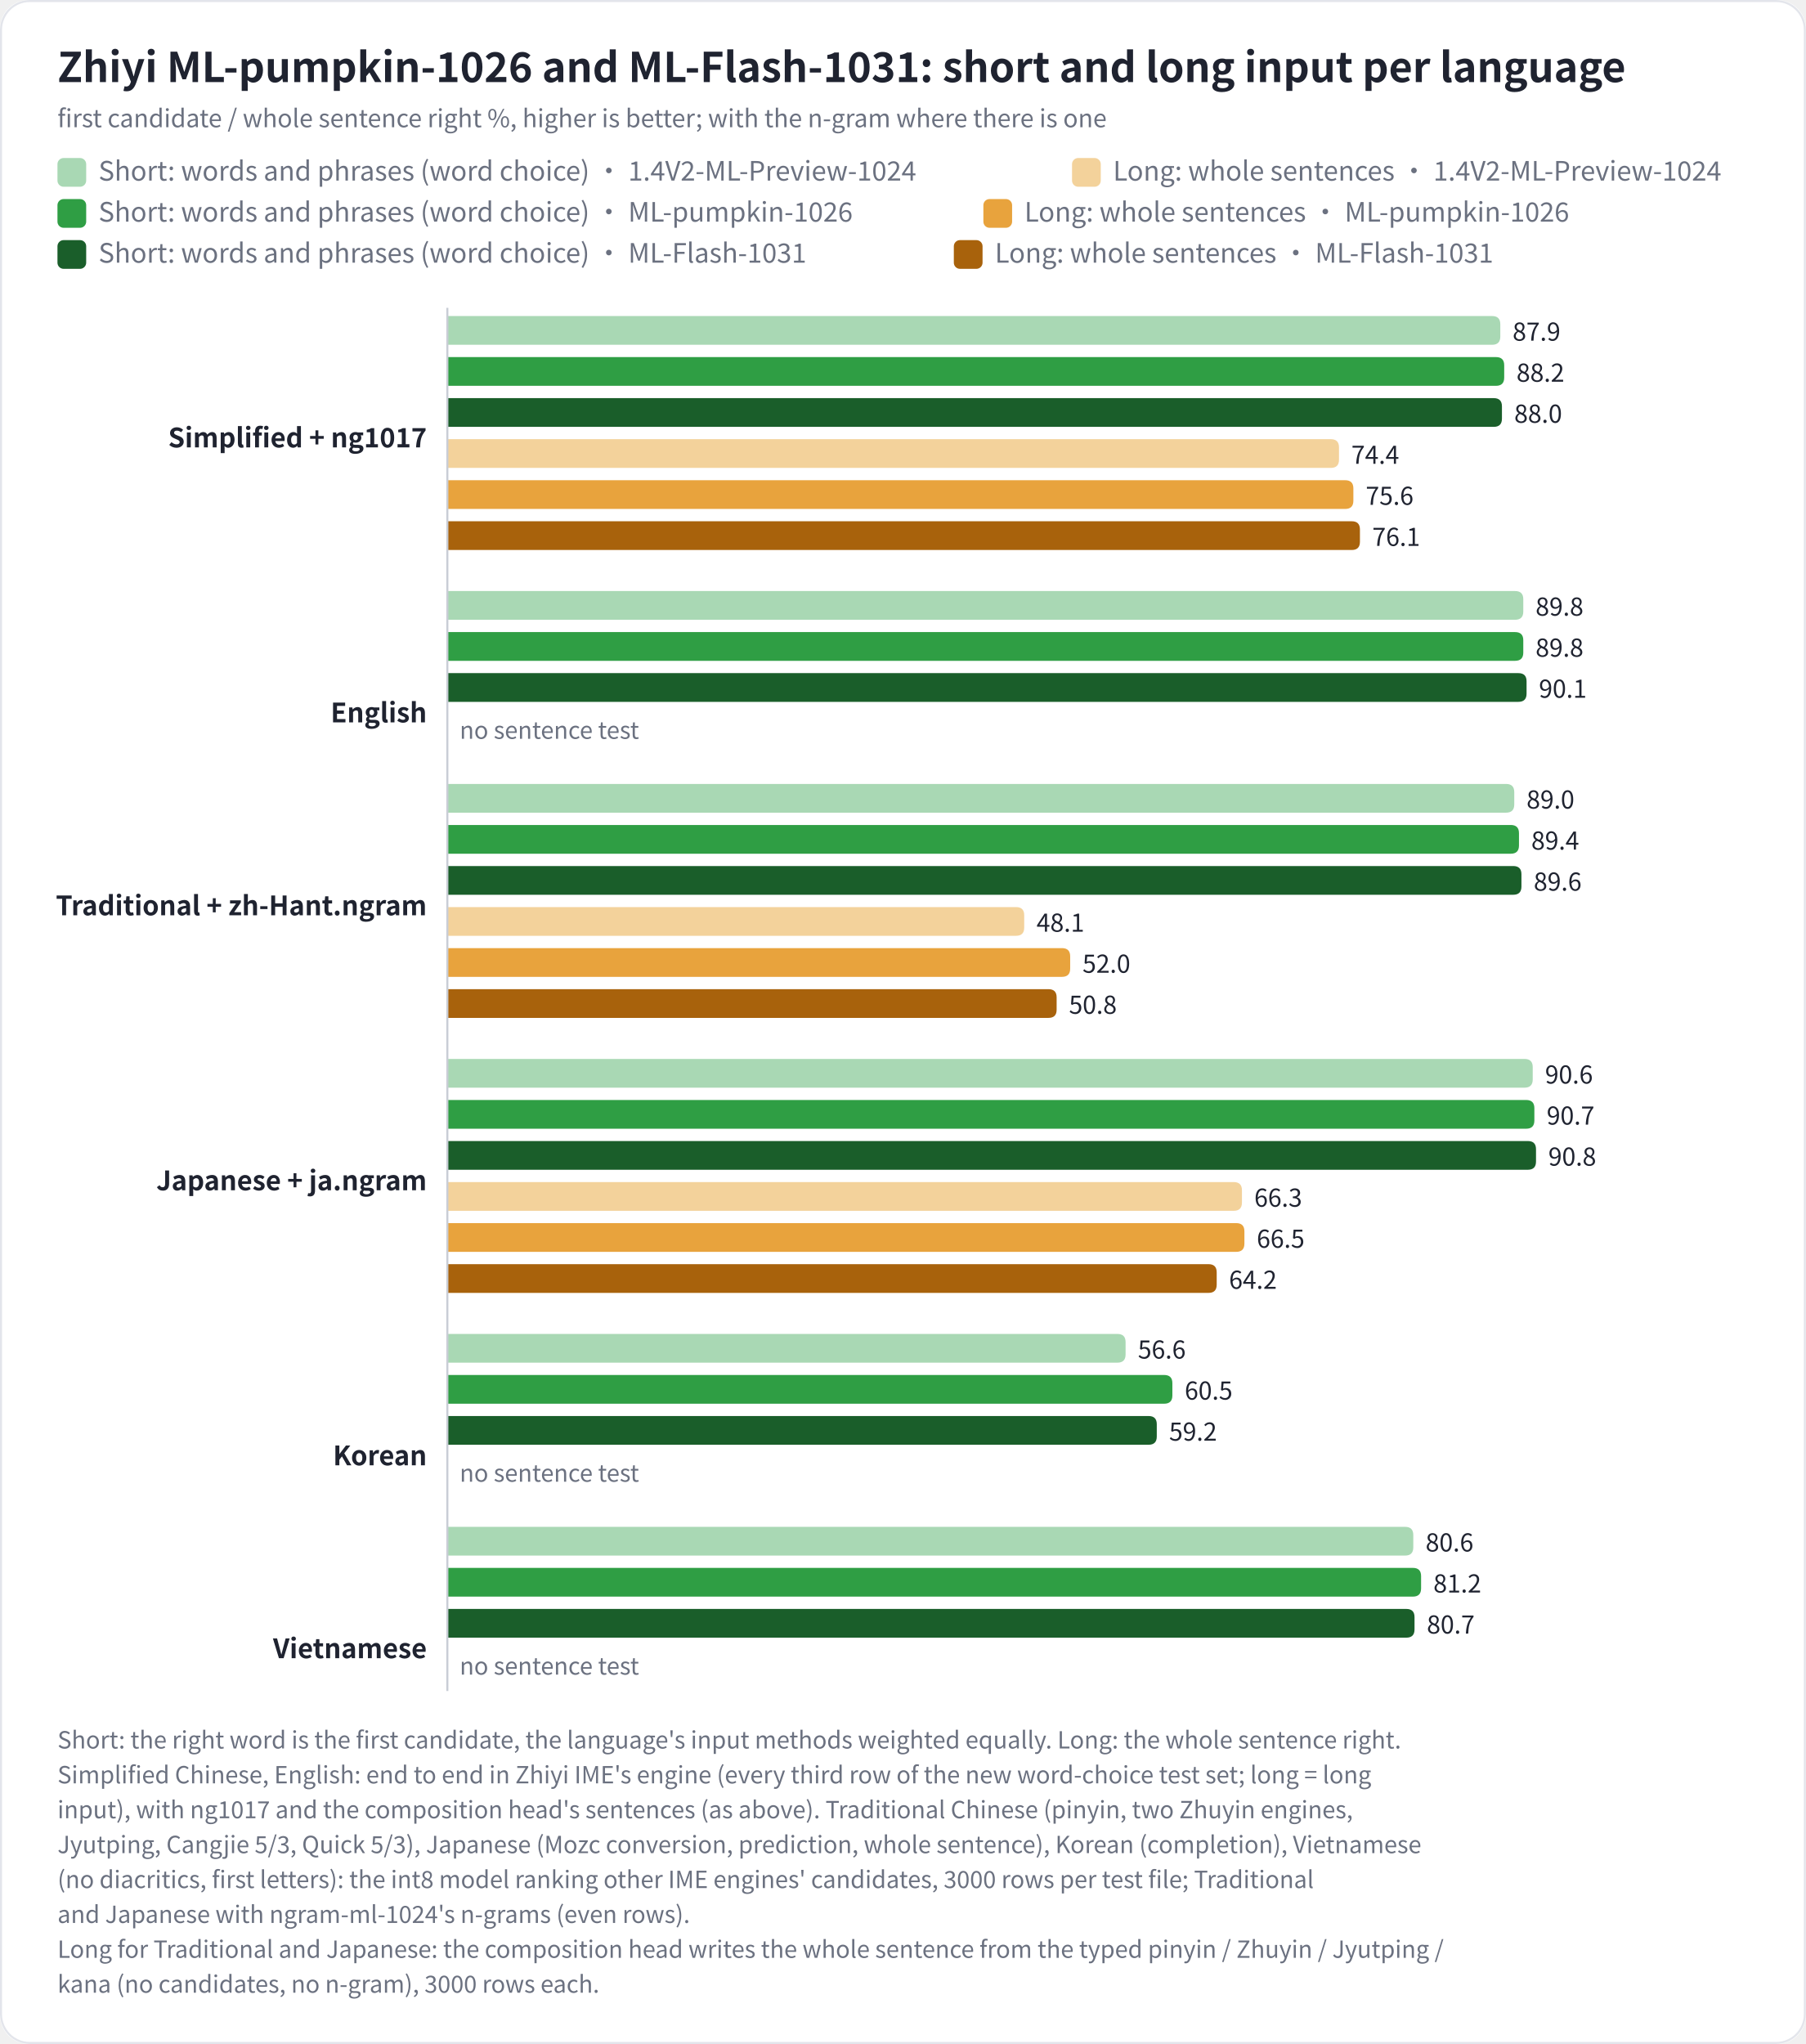
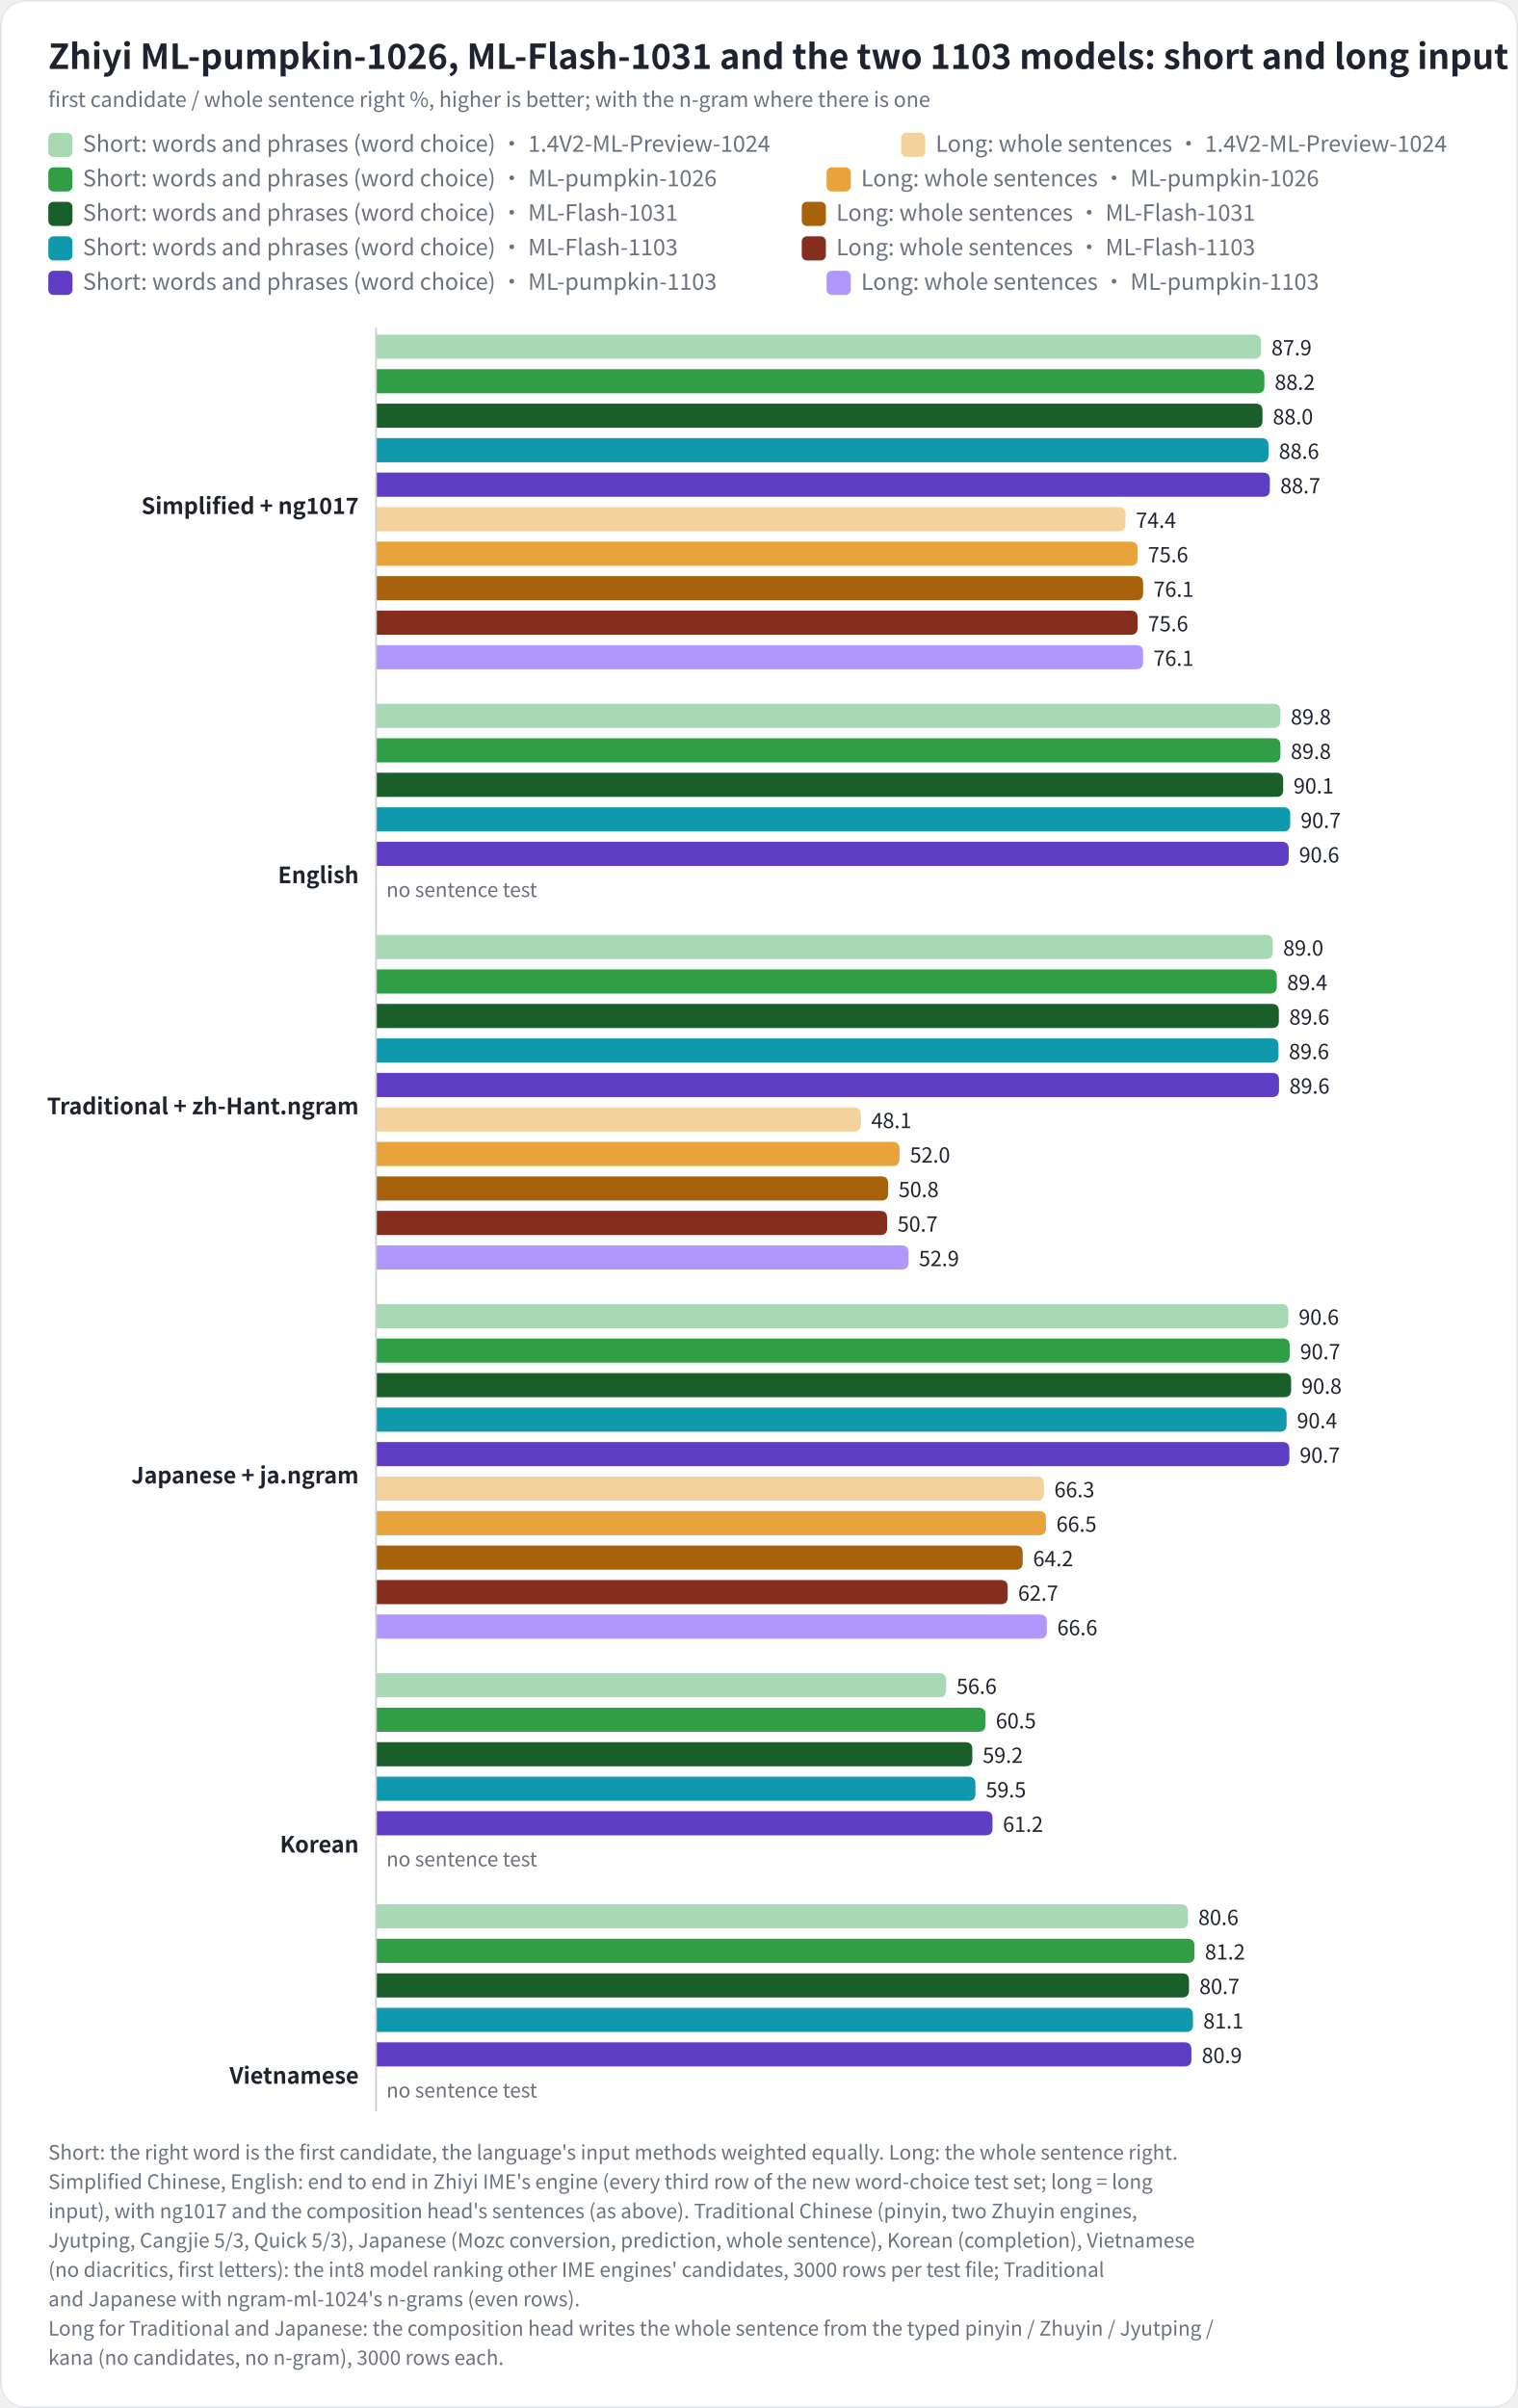
- <svg xmlns="http://www.w3.org/2000/svg" width="880" height="996" viewBox="0 0 880 996" font-family="'Microsoft YaHei','PingFang SC','Noto Sans CJK SC','Segoe UI',sans-serif">
-   <rect width="880" height="996" rx="14" fill="#FFFFFF" />
-   <rect x="0.5" y="0.5" width="879" height="995" rx="14" fill="none" stroke="#E3E5EB" />
-   <text x="28" y="40" font-size="20" font-weight="700" fill="#1F2330">Zhiyi ML-pumpkin-1026 and ML-Flash-1031: short and long input per language</text>
+ <svg xmlns="http://www.w3.org/2000/svg" width="880" height="1396" viewBox="0 0 880 1396" font-family="'Microsoft YaHei','PingFang SC','Noto Sans CJK SC','Segoe UI',sans-serif">
+   <rect width="880" height="1396" rx="14" fill="#FFFFFF" />
+   <rect x="0.5" y="0.5" width="879" height="1395" rx="14" fill="none" stroke="#E3E5EB" />
+   <text x="28" y="40" font-size="20" font-weight="700" fill="#1F2330">Zhiyi ML-pumpkin-1026, ML-Flash-1031 and the two 1103 models: short and long input per language</text>
  <text x="28" y="62" font-size="12" fill="#6B7180">first candidate / whole sentence right %, higher is better; with the n-gram where there is one</text>
  <rect x="28" y="77" width="14" height="14" rx="3" fill="#A9D8B4" />
  <text x="48" y="88" font-size="13" fill="#6B7180">Short: words and phrases (word choice) · 1.4V2-ML-Preview-1024</text>
  <rect x="522.4" y="77" width="14" height="14" rx="3" fill="#F3D29B" />
  <text x="542.4" y="88" font-size="13" fill="#6B7180">Long: whole sentences · 1.4V2-ML-Preview-1024</text>
  <rect x="28" y="97" width="14" height="14" rx="3" fill="#2F9E44" />
  <text x="48" y="108" font-size="13" fill="#6B7180">Short: words and phrases (word choice) · ML-pumpkin-1026</text>
  <rect x="479.2" y="97" width="14" height="14" rx="3" fill="#E8A33D" />
  <text x="499.2" y="108" font-size="13" fill="#6B7180">Long: whole sentences · ML-pumpkin-1026</text>
  <rect x="28" y="117" width="14" height="14" rx="3" fill="#1A5E2A" />
  <text x="48" y="128" font-size="13" fill="#6B7180">Short: words and phrases (word choice) · ML-Flash-1031</text>
  <rect x="464.8" y="117" width="14" height="14" rx="3" fill="#A8620C" />
  <text x="484.8" y="128" font-size="13" fill="#6B7180">Long: whole sentences · ML-Flash-1031</text>
-   <text x="208" y="218.0" font-size="13" font-weight="700" text-anchor="end" fill="#1F2330">Simplified + ng1017</text>
-   <path d="M218,154 H727.1 Q731.1,154 731.1,158.0 V164.0 Q731.1,168 727.1,168 H218 Z" fill="#A9D8B4" />
-   <text x="737.1" y="166" font-size="12" fill="#1F2330">87.9</text>
-   <path d="M218,174 H729.0 Q733.0,174 733.0,178.0 V184.0 Q733.0,188 729.0,188 H218 Z" fill="#2F9E44" />
-   <text x="739.0" y="186" font-size="12" fill="#1F2330">88.2</text>
-   <path d="M218,194 H727.9 Q731.9,194 731.9,198.0 V204.0 Q731.9,208 727.9,208 H218 Z" fill="#1A5E2A" />
-   <text x="737.9" y="206" font-size="12" fill="#1F2330">88.0</text>
-   <path d="M218,214 H648.5 Q652.5,214 652.5,218.0 V224.0 Q652.5,228 648.5,228 H218 Z" fill="#F3D29B" />
-   <text x="658.5" y="226" font-size="12" fill="#1F2330">74.4</text>
-   <path d="M218,234 H655.5 Q659.5,234 659.5,238.0 V244.0 Q659.5,248 655.5,248 H218 Z" fill="#E8A33D" />
-   <text x="665.5" y="246" font-size="12" fill="#1F2330">75.6</text>
-   <path d="M218,254 H658.7 Q662.7,254 662.7,258.0 V264.0 Q662.7,268 658.7,268 H218 Z" fill="#A8620C" />
-   <text x="668.7" y="266" font-size="12" fill="#1F2330">76.1</text>
-   <text x="208" y="352.0" font-size="13" font-weight="700" text-anchor="end" fill="#1F2330">English</text>
-   <path d="M218,288 H738.3 Q742.3,288 742.3,292.0 V298.0 Q742.3,302 738.3,302 H218 Z" fill="#A9D8B4" />
-   <text x="748.3" y="300" font-size="12" fill="#1F2330">89.8</text>
-   <path d="M218,308 H738.3 Q742.3,308 742.3,312.0 V318.0 Q742.3,322 738.3,322 H218 Z" fill="#2F9E44" />
-   <text x="748.3" y="320" font-size="12" fill="#1F2330">89.8</text>
-   <path d="M218,328 H739.9 Q743.9,328 743.9,332.0 V338.0 Q743.9,342 739.9,342 H218 Z" fill="#1A5E2A" />
-   <text x="749.9" y="340" font-size="12" fill="#1F2330">90.1</text>
-   <text x="224" y="360" font-size="11.5" fill="#6B7180">no sentence test</text>
-   <text x="208" y="446.0" font-size="13" font-weight="700" text-anchor="end" fill="#1F2330">Traditional + zh-Hant.ngram</text>
-   <path d="M218,382 H733.9 Q737.9,382 737.9,386.0 V392.0 Q737.9,396 733.9,396 H218 Z" fill="#A9D8B4" />
-   <text x="743.9" y="394" font-size="12" fill="#1F2330">89.0</text>
-   <path d="M218,402 H736.2 Q740.2,402 740.2,406.0 V412.0 Q740.2,416 736.2,416 H218 Z" fill="#2F9E44" />
-   <text x="746.2" y="414" font-size="12" fill="#1F2330">89.4</text>
-   <path d="M218,422 H737.4 Q741.4,422 741.4,426.0 V432.0 Q741.4,436 737.4,436 H218 Z" fill="#1A5E2A" />
-   <text x="747.4" y="434" font-size="12" fill="#1F2330">89.6</text>
-   <path d="M218,442 H495.1 Q499.1,442 499.1,446.0 V452.0 Q499.1,456 495.1,456 H218 Z" fill="#F3D29B" />
-   <text x="505.1" y="454" font-size="12" fill="#1F2330">48.1</text>
-   <path d="M218,462 H517.5 Q521.5,462 521.5,466.0 V472.0 Q521.5,476 517.5,476 H218 Z" fill="#E8A33D" />
-   <text x="527.5" y="474" font-size="12" fill="#1F2330">52.0</text>
-   <path d="M218,482 H510.9 Q514.9,482 514.9,486.0 V492.0 Q514.9,496 510.9,496 H218 Z" fill="#A8620C" />
-   <text x="520.9" y="494" font-size="12" fill="#1F2330">50.8</text>
-   <text x="208" y="580.0" font-size="13" font-weight="700" text-anchor="end" fill="#1F2330">Japanese + ja.ngram</text>
-   <path d="M218,516 H742.9 Q746.9,516 746.9,520.0 V526.0 Q746.9,530 742.9,530 H218 Z" fill="#A9D8B4" />
-   <text x="752.9" y="528" font-size="12" fill="#1F2330">90.6</text>
-   <path d="M218,536 H743.7 Q747.7,536 747.7,540.0 V546.0 Q747.7,550 743.7,550 H218 Z" fill="#2F9E44" />
-   <text x="753.7" y="548" font-size="12" fill="#1F2330">90.7</text>
-   <path d="M218,556 H744.5 Q748.5,556 748.5,560.0 V566.0 Q748.5,570 744.5,570 H218 Z" fill="#1A5E2A" />
-   <text x="754.5" y="568" font-size="12" fill="#1F2330">90.8</text>
-   <path d="M218,576 H601.2 Q605.2,576 605.2,580.0 V586.0 Q605.2,590 601.2,590 H218 Z" fill="#F3D29B" />
-   <text x="611.2" y="588" font-size="12" fill="#1F2330">66.3</text>
-   <path d="M218,596 H602.4 Q606.4,596 606.4,600.0 V606.0 Q606.4,610 602.4,610 H218 Z" fill="#E8A33D" />
-   <text x="612.4" y="608" font-size="12" fill="#1F2330">66.5</text>
-   <path d="M218,616 H588.9 Q592.9,616 592.9,620.0 V626.0 Q592.9,630 588.9,630 H218 Z" fill="#A8620C" />
-   <text x="598.9" y="628" font-size="12" fill="#1F2330">64.2</text>
-   <text x="208" y="714.0" font-size="13" font-weight="700" text-anchor="end" fill="#1F2330">Korean</text>
-   <path d="M218,650 H544.5 Q548.5,650 548.5,654.0 V660.0 Q548.5,664 544.5,664 H218 Z" fill="#A9D8B4" />
-   <text x="554.5" y="662" font-size="12" fill="#1F2330">56.6</text>
-   <path d="M218,670 H567.3 Q571.3,670 571.3,674.0 V680.0 Q571.3,684 567.3,684 H218 Z" fill="#2F9E44" />
-   <text x="577.3" y="682" font-size="12" fill="#1F2330">60.5</text>
-   <path d="M218,690 H559.7 Q563.7,690 563.7,694.0 V700.0 Q563.7,704 559.7,704 H218 Z" fill="#1A5E2A" />
-   <text x="569.7" y="702" font-size="12" fill="#1F2330">59.2</text>
-   <text x="224" y="722" font-size="11.5" fill="#6B7180">no sentence test</text>
-   <text x="208" y="808.0" font-size="13" font-weight="700" text-anchor="end" fill="#1F2330">Vietnamese</text>
-   <path d="M218,744 H684.7 Q688.7,744 688.7,748.0 V754.0 Q688.7,758 684.7,758 H218 Z" fill="#A9D8B4" />
-   <text x="694.7" y="756" font-size="12" fill="#1F2330">80.6</text>
-   <path d="M218,764 H688.5 Q692.5,764 692.5,768.0 V774.0 Q692.5,778 688.5,778 H218 Z" fill="#2F9E44" />
-   <text x="698.5" y="776" font-size="12" fill="#1F2330">81.2</text>
-   <path d="M218,784 H685.3 Q689.3,784 689.3,788.0 V794.0 Q689.3,798 685.3,798 H218 Z" fill="#1A5E2A" />
-   <text x="695.3" y="796" font-size="12" fill="#1F2330">80.7</text>
-   <text x="224" y="816" font-size="11.5" fill="#6B7180">no sentence test</text>
-   <line x1="218" y1="150" x2="218" y2="824" stroke="#C9CDD6" />
-   <text x="28" y="852" font-size="11.5" fill="#6B7180">Short: the right word is the first candidate, the language's input methods weighted equally. Long: the whole sentence right.</text>
-   <text x="28" y="869" font-size="11.5" fill="#6B7180">Simplified Chinese, English: end to end in Zhiyi IME's engine (every third row of the new word-choice test set; long = long</text>
-   <text x="28" y="886" font-size="11.5" fill="#6B7180">input), with ng1017 and the composition head's sentences (as above). Traditional Chinese (pinyin, two Zhuyin engines,</text>
-   <text x="28" y="903" font-size="11.5" fill="#6B7180">Jyutping, Cangjie 5/3, Quick 5/3), Japanese (Mozc conversion, prediction, whole sentence), Korean (completion), Vietnamese</text>
-   <text x="28" y="920" font-size="11.5" fill="#6B7180">(no diacritics, first letters): the int8 model ranking other IME engines' candidates, 3000 rows per test file; Traditional</text>
-   <text x="28" y="937" font-size="11.5" fill="#6B7180">and Japanese with ngram-ml-1024's n-grams (even rows).</text>
-   <text x="28" y="954" font-size="11.5" fill="#6B7180">Long for Traditional and Japanese: the composition head writes the whole sentence from the typed pinyin / Zhuyin / Jyutping /</text>
-   <text x="28" y="971" font-size="11.5" fill="#6B7180">kana (no candidates, no n-gram), 3000 rows each.</text>
+   <rect x="28" y="137" width="14" height="14" rx="3" fill="#1098AD" />
+   <text x="48" y="148" font-size="13" fill="#6B7180">Short: words and phrases (word choice) · ML-Flash-1103</text>
+   <rect x="464.8" y="137" width="14" height="14" rx="3" fill="#862E1E" />
+   <text x="484.8" y="148" font-size="13" fill="#6B7180">Long: whole sentences · ML-Flash-1103</text>
+   <rect x="28" y="157" width="14" height="14" rx="3" fill="#5F3DC4" />
+   <text x="48" y="168" font-size="13" fill="#6B7180">Short: words and phrases (word choice) · ML-pumpkin-1103</text>
+   <rect x="479.2" y="157" width="14" height="14" rx="3" fill="#B197FC" />
+   <text x="499.2" y="168" font-size="13" fill="#6B7180">Long: whole sentences · ML-pumpkin-1103</text>
+   <text x="208" y="298.0" font-size="13" font-weight="700" text-anchor="end" fill="#1F2330">Simplified + ng1017</text>
+   <path d="M218,194 H727.1 Q731.1,194 731.1,198.0 V204.0 Q731.1,208 727.1,208 H218 Z" fill="#A9D8B4" />
+   <text x="737.1" y="206" font-size="12" fill="#1F2330">87.9</text>
+   <path d="M218,214 H729.0 Q733.0,214 733.0,218.0 V224.0 Q733.0,228 729.0,228 H218 Z" fill="#2F9E44" />
+   <text x="739.0" y="226" font-size="12" fill="#1F2330">88.2</text>
+   <path d="M218,234 H727.9 Q731.9,234 731.9,238.0 V244.0 Q731.9,248 727.9,248 H218 Z" fill="#1A5E2A" />
+   <text x="737.9" y="246" font-size="12" fill="#1F2330">88.0</text>
+   <path d="M218,254 H731.4 Q735.4,254 735.4,258.0 V264.0 Q735.4,268 731.4,268 H218 Z" fill="#1098AD" />
+   <text x="741.4" y="266" font-size="12" fill="#1F2330">88.6</text>
+   <path d="M218,274 H732.2 Q736.2,274 736.2,278.0 V284.0 Q736.2,288 732.2,288 H218 Z" fill="#5F3DC4" />
+   <text x="742.2" y="286" font-size="12" fill="#1F2330">88.7</text>
+   <path d="M218,294 H648.5 Q652.5,294 652.5,298.0 V304.0 Q652.5,308 648.5,308 H218 Z" fill="#F3D29B" />
+   <text x="658.5" y="306" font-size="12" fill="#1F2330">74.4</text>
+   <path d="M218,314 H655.5 Q659.5,314 659.5,318.0 V324.0 Q659.5,328 655.5,328 H218 Z" fill="#E8A33D" />
+   <text x="665.5" y="326" font-size="12" fill="#1F2330">75.6</text>
+   <path d="M218,334 H658.7 Q662.7,334 662.7,338.0 V344.0 Q662.7,348 658.7,348 H218 Z" fill="#A8620C" />
+   <text x="668.7" y="346" font-size="12" fill="#1F2330">76.1</text>
+   <path d="M218,354 H655.5 Q659.5,354 659.5,358.0 V364.0 Q659.5,368 655.5,368 H218 Z" fill="#862E1E" />
+   <text x="665.5" y="366" font-size="12" fill="#1F2330">75.6</text>
+   <path d="M218,374 H658.7 Q662.7,374 662.7,378.0 V384.0 Q662.7,388 658.7,388 H218 Z" fill="#B197FC" />
+   <text x="668.7" y="386" font-size="12" fill="#1F2330">76.1</text>
+   <text x="208" y="512.0" font-size="13" font-weight="700" text-anchor="end" fill="#1F2330">English</text>
+   <path d="M218,408 H738.3 Q742.3,408 742.3,412.0 V418.0 Q742.3,422 738.3,422 H218 Z" fill="#A9D8B4" />
+   <text x="748.3" y="420" font-size="12" fill="#1F2330">89.8</text>
+   <path d="M218,428 H738.3 Q742.3,428 742.3,432.0 V438.0 Q742.3,442 738.3,442 H218 Z" fill="#2F9E44" />
+   <text x="748.3" y="440" font-size="12" fill="#1F2330">89.8</text>
+   <path d="M218,448 H739.9 Q743.9,448 743.9,452.0 V458.0 Q743.9,462 739.9,462 H218 Z" fill="#1A5E2A" />
+   <text x="749.9" y="460" font-size="12" fill="#1F2330">90.1</text>
+   <path d="M218,468 H744.0 Q748.0,468 748.0,472.0 V478.0 Q748.0,482 744.0,482 H218 Z" fill="#1098AD" />
+   <text x="754.0" y="480" font-size="12" fill="#1F2330">90.7</text>
+   <path d="M218,488 H743.1 Q747.1,488 747.1,492.0 V498.0 Q747.1,502 743.1,502 H218 Z" fill="#5F3DC4" />
+   <text x="753.1" y="500" font-size="12" fill="#1F2330">90.6</text>
+   <text x="224" y="520" font-size="11.5" fill="#6B7180">no sentence test</text>
+   <text x="208" y="646.0" font-size="13" font-weight="700" text-anchor="end" fill="#1F2330">Traditional + zh-Hant.ngram</text>
+   <path d="M218,542 H733.9 Q737.9,542 737.9,546.0 V552.0 Q737.9,556 733.9,556 H218 Z" fill="#A9D8B4" />
+   <text x="743.9" y="554" font-size="12" fill="#1F2330">89.0</text>
+   <path d="M218,562 H736.2 Q740.2,562 740.2,566.0 V572.0 Q740.2,576 736.2,576 H218 Z" fill="#2F9E44" />
+   <text x="746.2" y="574" font-size="12" fill="#1F2330">89.4</text>
+   <path d="M218,582 H737.4 Q741.4,582 741.4,586.0 V592.0 Q741.4,596 737.4,596 H218 Z" fill="#1A5E2A" />
+   <text x="747.4" y="594" font-size="12" fill="#1F2330">89.6</text>
+   <path d="M218,602 H737.2 Q741.2,602 741.2,606.0 V612.0 Q741.2,616 737.2,616 H218 Z" fill="#1098AD" />
+   <text x="747.2" y="614" font-size="12" fill="#1F2330">89.6</text>
+   <path d="M218,622 H737.5 Q741.5,622 741.5,626.0 V632.0 Q741.5,636 737.5,636 H218 Z" fill="#5F3DC4" />
+   <text x="747.5" y="634" font-size="12" fill="#1F2330">89.6</text>
+   <path d="M218,642 H495.1 Q499.1,642 499.1,646.0 V652.0 Q499.1,656 495.1,656 H218 Z" fill="#F3D29B" />
+   <text x="505.1" y="654" font-size="12" fill="#1F2330">48.1</text>
+   <path d="M218,662 H517.5 Q521.5,662 521.5,666.0 V672.0 Q521.5,676 517.5,676 H218 Z" fill="#E8A33D" />
+   <text x="527.5" y="674" font-size="12" fill="#1F2330">52.0</text>
+   <path d="M218,682 H510.9 Q514.9,682 514.9,686.0 V692.0 Q514.9,696 510.9,696 H218 Z" fill="#A8620C" />
+   <text x="520.9" y="694" font-size="12" fill="#1F2330">50.8</text>
+   <path d="M218,702 H510.3 Q514.3,702 514.3,706.0 V712.0 Q514.3,716 510.3,716 H218 Z" fill="#862E1E" />
+   <text x="520.3" y="714" font-size="12" fill="#1F2330">50.7</text>
+   <path d="M218,722 H522.7 Q526.7,722 526.7,726.0 V732.0 Q526.7,736 522.7,736 H218 Z" fill="#B197FC" />
+   <text x="532.7" y="734" font-size="12" fill="#1F2330">52.9</text>
+   <text x="208" y="860.0" font-size="13" font-weight="700" text-anchor="end" fill="#1F2330">Japanese + ja.ngram</text>
+   <path d="M218,756 H742.9 Q746.9,756 746.9,760.0 V766.0 Q746.9,770 742.9,770 H218 Z" fill="#A9D8B4" />
+   <text x="752.9" y="768" font-size="12" fill="#1F2330">90.6</text>
+   <path d="M218,776 H743.7 Q747.7,776 747.7,780.0 V786.0 Q747.7,790 743.7,790 H218 Z" fill="#2F9E44" />
+   <text x="753.7" y="788" font-size="12" fill="#1F2330">90.7</text>
+   <path d="M218,796 H744.5 Q748.5,796 748.5,800.0 V806.0 Q748.5,810 744.5,810 H218 Z" fill="#1A5E2A" />
+   <text x="754.5" y="808" font-size="12" fill="#1F2330">90.8</text>
+   <path d="M218,816 H741.9 Q745.9,816 745.9,820.0 V826.0 Q745.9,830 741.9,830 H218 Z" fill="#1098AD" />
+   <text x="751.9" y="828" font-size="12" fill="#1F2330">90.4</text>
+   <path d="M218,836 H743.5 Q747.5,836 747.5,840.0 V846.0 Q747.5,850 743.5,850 H218 Z" fill="#5F3DC4" />
+   <text x="753.5" y="848" font-size="12" fill="#1F2330">90.7</text>
+   <path d="M218,856 H601.2 Q605.2,856 605.2,860.0 V866.0 Q605.2,870 601.2,870 H218 Z" fill="#F3D29B" />
+   <text x="611.2" y="868" font-size="12" fill="#1F2330">66.3</text>
+   <path d="M218,876 H602.4 Q606.4,876 606.4,880.0 V886.0 Q606.4,890 602.4,890 H218 Z" fill="#E8A33D" />
+   <text x="612.4" y="888" font-size="12" fill="#1F2330">66.5</text>
+   <path d="M218,896 H588.9 Q592.9,896 592.9,900.0 V906.0 Q592.9,910 588.9,910 H218 Z" fill="#A8620C" />
+   <text x="598.9" y="908" font-size="12" fill="#1F2330">64.2</text>
+   <path d="M218,916 H580.2 Q584.2,916 584.2,920.0 V926.0 Q584.2,930 580.2,930 H218 Z" fill="#862E1E" />
+   <text x="590.2" y="928" font-size="12" fill="#1F2330">62.7</text>
+   <path d="M218,936 H602.9 Q606.9,936 606.9,940.0 V946.0 Q606.9,950 602.9,950 H218 Z" fill="#B197FC" />
+   <text x="612.9" y="948" font-size="12" fill="#1F2330">66.6</text>
+   <text x="208" y="1074.0" font-size="13" font-weight="700" text-anchor="end" fill="#1F2330">Korean</text>
+   <path d="M218,970 H544.5 Q548.5,970 548.5,974.0 V980.0 Q548.5,984 544.5,984 H218 Z" fill="#A9D8B4" />
+   <text x="554.5" y="982" font-size="12" fill="#1F2330">56.6</text>
+   <path d="M218,990 H567.3 Q571.3,990 571.3,994.0 V1000.0 Q571.3,1004 567.3,1004 H218 Z" fill="#2F9E44" />
+   <text x="577.3" y="1002" font-size="12" fill="#1F2330">60.5</text>
+   <path d="M218,1010 H559.7 Q563.7,1010 563.7,1014.0 V1020.0 Q563.7,1024 559.7,1024 H218 Z" fill="#1A5E2A" />
+   <text x="569.7" y="1022" font-size="12" fill="#1F2330">59.2</text>
+   <path d="M218,1030 H561.5 Q565.5,1030 565.5,1034.0 V1040.0 Q565.5,1044 561.5,1044 H218 Z" fill="#1098AD" />
+   <text x="571.5" y="1042" font-size="12" fill="#1F2330">59.5</text>
+   <path d="M218,1050 H571.4 Q575.4,1050 575.4,1054.0 V1060.0 Q575.4,1064 571.4,1064 H218 Z" fill="#5F3DC4" />
+   <text x="581.4" y="1062" font-size="12" fill="#1F2330">61.2</text>
+   <text x="224" y="1082" font-size="11.5" fill="#6B7180">no sentence test</text>
+   <text x="208" y="1208.0" font-size="13" font-weight="700" text-anchor="end" fill="#1F2330">Vietnamese</text>
+   <path d="M218,1104 H684.7 Q688.7,1104 688.7,1108.0 V1114.0 Q688.7,1118 684.7,1118 H218 Z" fill="#A9D8B4" />
+   <text x="694.7" y="1116" font-size="12" fill="#1F2330">80.6</text>
+   <path d="M218,1124 H688.5 Q692.5,1124 692.5,1128.0 V1134.0 Q692.5,1138 688.5,1138 H218 Z" fill="#2F9E44" />
+   <text x="698.5" y="1136" font-size="12" fill="#1F2330">81.2</text>
+   <path d="M218,1144 H685.3 Q689.3,1144 689.3,1148.0 V1154.0 Q689.3,1158 685.3,1158 H218 Z" fill="#1A5E2A" />
+   <text x="695.3" y="1156" font-size="12" fill="#1F2330">80.7</text>
+   <path d="M218,1164 H687.6 Q691.6,1164 691.6,1168.0 V1174.0 Q691.6,1178 687.6,1178 H218 Z" fill="#1098AD" />
+   <text x="697.6" y="1176" font-size="12" fill="#1F2330">81.1</text>
+   <path d="M218,1184 H686.7 Q690.7,1184 690.7,1188.0 V1194.0 Q690.7,1198 686.7,1198 H218 Z" fill="#5F3DC4" />
+   <text x="696.7" y="1196" font-size="12" fill="#1F2330">80.9</text>
+   <text x="224" y="1216" font-size="11.5" fill="#6B7180">no sentence test</text>
+   <line x1="218" y1="190" x2="218" y2="1224" stroke="#C9CDD6" />
+   <text x="28" y="1252" font-size="11.5" fill="#6B7180">Short: the right word is the first candidate, the language's input methods weighted equally. Long: the whole sentence right.</text>
+   <text x="28" y="1269" font-size="11.5" fill="#6B7180">Simplified Chinese, English: end to end in Zhiyi IME's engine (every third row of the new word-choice test set; long = long</text>
+   <text x="28" y="1286" font-size="11.5" fill="#6B7180">input), with ng1017 and the composition head's sentences (as above). Traditional Chinese (pinyin, two Zhuyin engines,</text>
+   <text x="28" y="1303" font-size="11.5" fill="#6B7180">Jyutping, Cangjie 5/3, Quick 5/3), Japanese (Mozc conversion, prediction, whole sentence), Korean (completion), Vietnamese</text>
+   <text x="28" y="1320" font-size="11.5" fill="#6B7180">(no diacritics, first letters): the int8 model ranking other IME engines' candidates, 3000 rows per test file; Traditional</text>
+   <text x="28" y="1337" font-size="11.5" fill="#6B7180">and Japanese with ngram-ml-1024's n-grams (even rows).</text>
+   <text x="28" y="1354" font-size="11.5" fill="#6B7180">Long for Traditional and Japanese: the composition head writes the whole sentence from the typed pinyin / Zhuyin / Jyutping /</text>
+   <text x="28" y="1371" font-size="11.5" fill="#6B7180">kana (no candidates, no n-gram), 3000 rows each.</text>
</svg>
